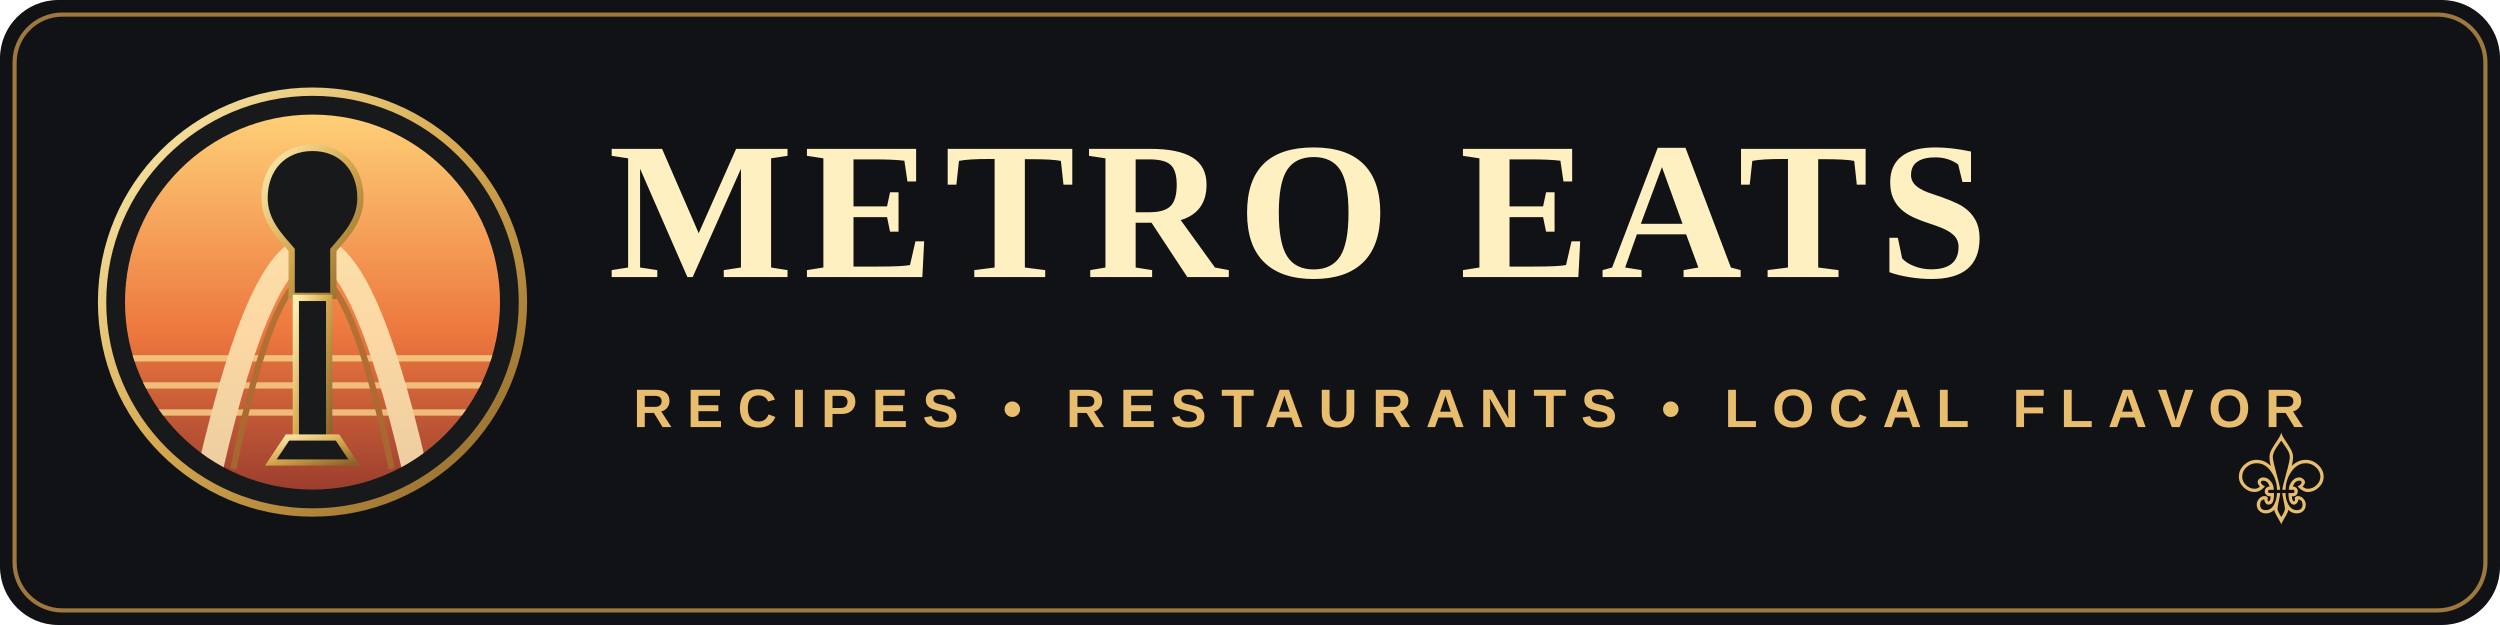
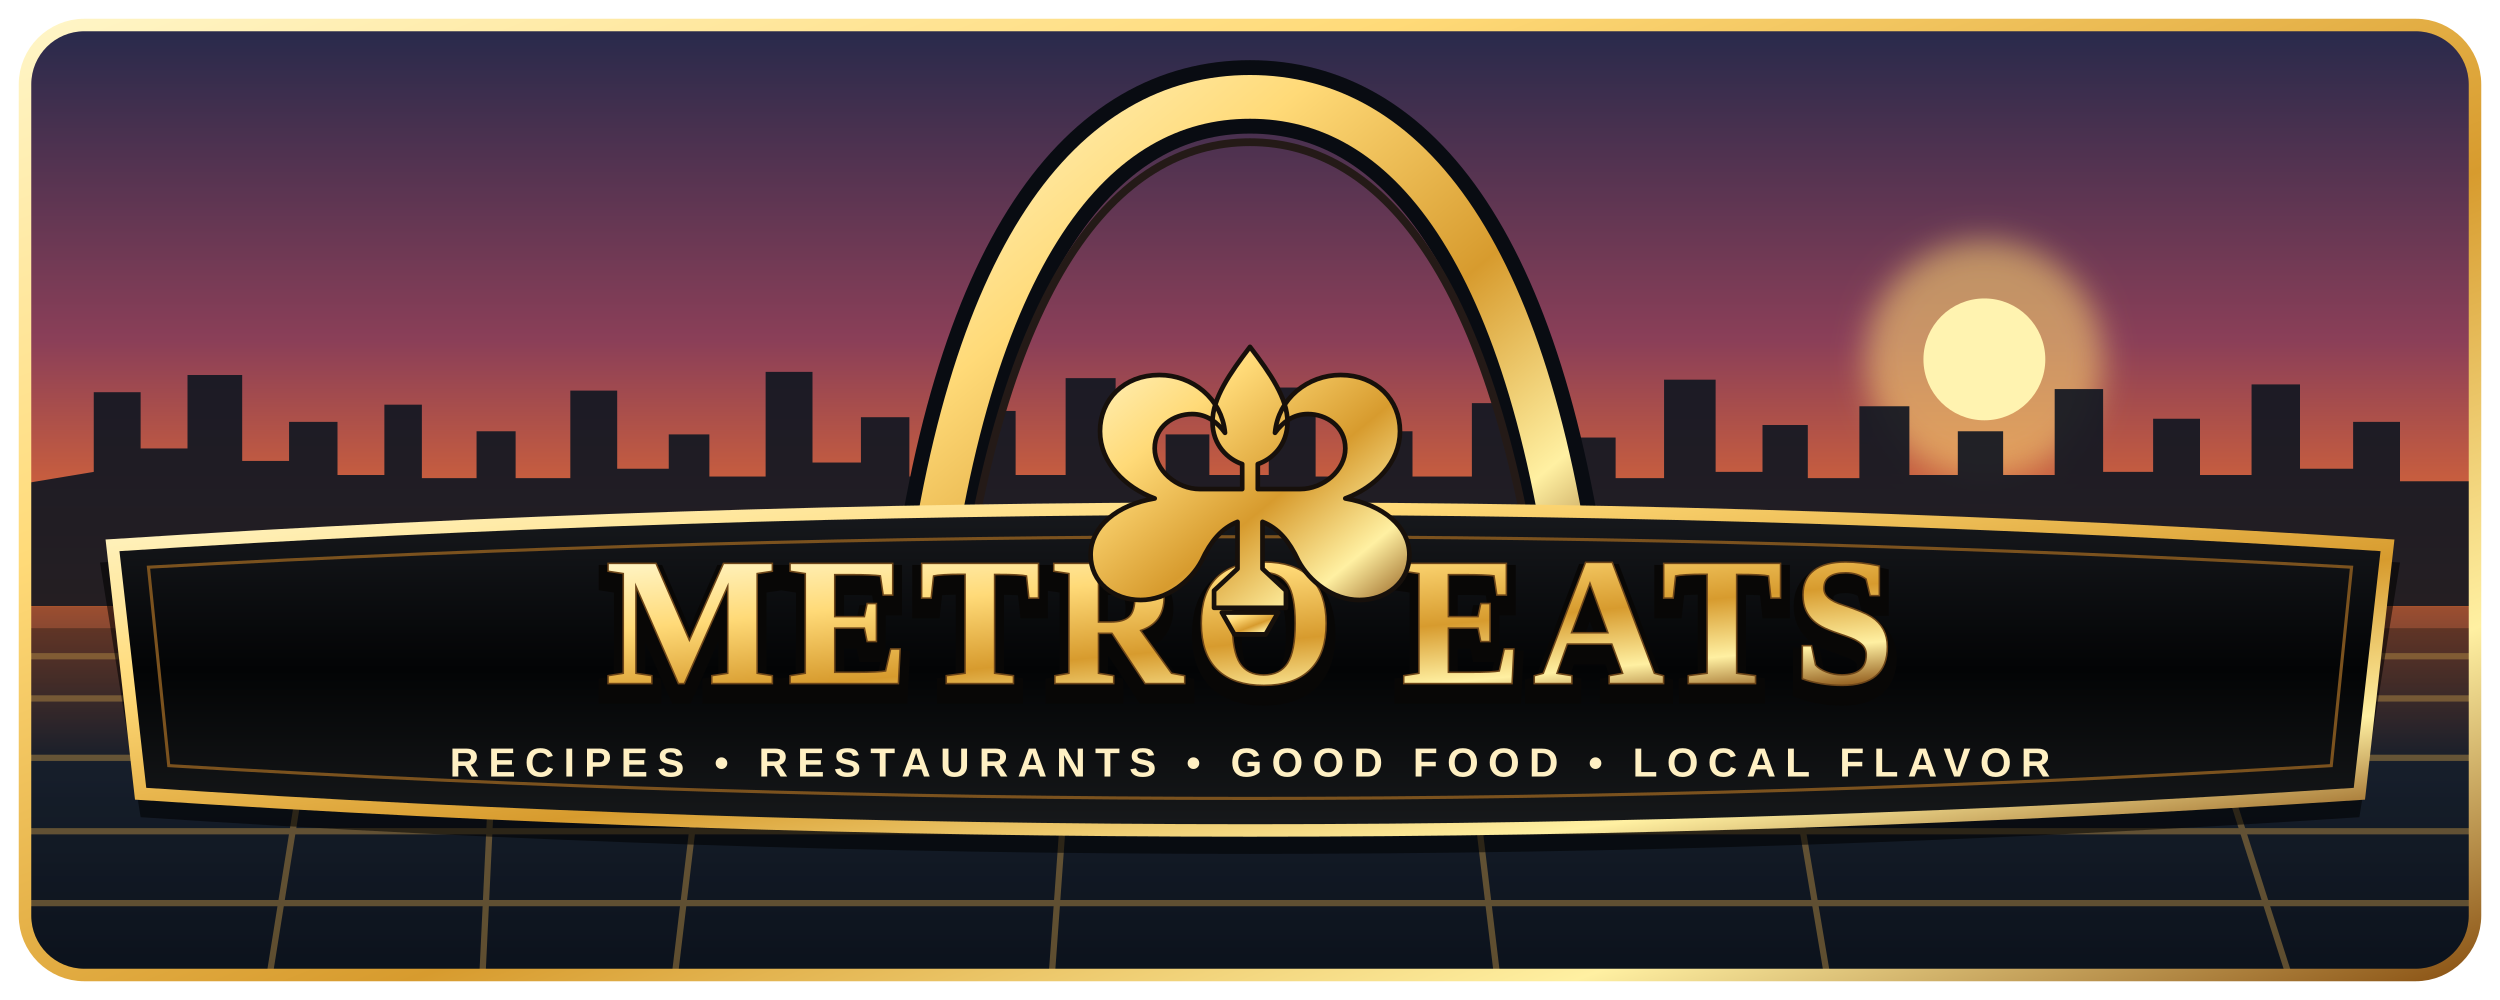
- <svg xmlns="http://www.w3.org/2000/svg" width="1200" height="300" viewBox="0 0 1200 300" role="img" aria-labelledby="title desc">
+ <svg xmlns="http://www.w3.org/2000/svg" width="1600" height="640" viewBox="0 0 1600 640" role="img" aria-labelledby="title desc">
  <defs>
-     <linearGradient id="sun" x1="0" y1="0" x2="0" y2="1">
-       <stop offset="0" stop-color="#ffcf77" />
-       <stop offset=".58" stop-color="#ed783f" />
-       <stop offset="1" stop-color="#9c3e2e" />
+     <linearGradient id="sky" x2="0" y2="1">
+       <stop stop-color="#20284a" />
+       <stop offset=".34" stop-color="#8b3f58" />
+       <stop offset=".61" stop-color="#ff7a27" />
+       <stop offset=".8" stop-color="#ffd35b" />
+       <stop offset="1" stop-color="#b34a26" />
    </linearGradient>
    <linearGradient id="gold" x1="0" y1="0" x2="1" y2="1">
-       <stop offset="0" stop-color="#fff0b4" />
-       <stop offset=".48" stop-color="#d7aa50" />
-       <stop offset="1" stop-color="#8b6328" />
+       <stop stop-color="#fff5c6" />
+       <stop offset=".28" stop-color="#ffda78" />
+       <stop offset=".58" stop-color="#d79b2e" />
+       <stop offset=".82" stop-color="#fff0a2" />
+       <stop offset="1" stop-color="#8c5516" />
    </linearGradient>
-     <clipPath id="sunclip">
-       <circle cx="150" cy="145" r="90" />
+     <linearGradient id="water" x2="0" y2="1">
+       <stop stop-color="#9c4e30" />
+       <stop offset=".4" stop-color="#1e2839" />
+       <stop offset="1" stop-color="#0c1420" />
+     </linearGradient>
+     <linearGradient id="plate" x2="0" y2="1">
+       <stop stop-color="#17191d" />
+       <stop offset=".5" stop-color="#030405" />
+       <stop offset="1" stop-color="#17191b" />
+     </linearGradient>
+     <filter id="glow" x="-50%" y="-50%" width="200%" height="200%">
+       <feGaussianBlur stdDeviation="10" />
+     </filter>
+     <clipPath id="scene">
+       <rect x="16" y="16" width="1568" height="608" rx="38" />
    </clipPath>
  </defs>
-   <rect width="1200" height="300" rx="28" fill="#101216" />
-   <rect x="7" y="7" width="1186" height="286" rx="23" fill="none" stroke="#9e783c" stroke-width="2" />
-   <circle cx="150" cy="145" r="101" fill="#17191b" stroke="url(#gold)" stroke-width="4" />
-   <circle cx="150" cy="145" r="90" fill="url(#sun)" />
-   <g clip-path="url(#sunclip)" fill="none" stroke="#f8d58c" stroke-width="3" opacity=".8">
-     <path d="M48 172H252M55 185H245M67 198H233" />
-     <path d="M101 225Q150 13 199 225" stroke="#fff0bd" stroke-width="12" />
-     <path d="M112 225Q150 39 188 225" stroke="#a66d30" stroke-width="3" />
+   <g clip-path="url(#scene)">
+     <rect width="1600" height="640" fill="url(#sky)" />
+     <circle cx="1270" cy="230" r="76" fill="#ffda73" opacity=".55" filter="url(#glow)" />
+     <circle cx="1270" cy="230" r="39" fill="#fff3b0" />
+     <path d="M0 312 L60 302 60 251 90 251 90 287 120 287 120 240 155 240 155 295 185 295 185 270 216 270 216 304 246 304 246 259 270 259 270 306 305 306 305 276 330 276 330 306 365 306 365 250 395 250 395 300 428 300 428 278 454 278 454 305 490 305 490 238 520 238 520 296 551 296 551 267 582 267 582 305 620 305 620 263 650 263 650 304 682 304 682 242 714 242 714 304 746 304 746 278 774 278 774 304 812 304 812 248 842 248 842 305 875 305 875 276 904 276 904 305 942 305 942 258 972 258 972 306 1007 306 1007 280 1034 280 1034 306 1065 306 1065 243 1098 243 1098 302 1128 302 1128 272 1157 272 1157 306 1190 306 1190 260 1222 260 1222 304 1253 304 1253 276 1282 276 1282 304 1315 304 1315 249 1346 249 1346 302 1378 302 1378 268 1408 268 1408 304 1441 304 1441 246 1472 246 1472 300 1506 300 1506 270 1536 270 1536 308 1600 308 1600 388 0 388Z" fill="#111722" opacity=".92" />
+     <path d="M0 388H1600V640H0Z" fill="url(#water)" />
+     <g opacity=".5" stroke="#ffc45b" stroke-width="4">
+       <path d="M0 420H1600M0 447H1600M0 485H1600M0 532H1600M0 578H1600" />
+       <path d="M210 390l-40 250M320 390l-12 250M460 390l-30 250M690 390l-18 250M930 390l30 250M1130 390l42 250M1390 390l80 250" />
+     </g>
+     <path d="M590 410 C618 158 701 62 800 62 C899 62 982 158 1010 410" fill="none" stroke="#090c12" stroke-width="47" stroke-linecap="round" />
+     <path d="M590 410 C618 158 701 62 800 62 C899 62 982 158 1010 410" fill="none" stroke="url(#gold)" stroke-width="28" stroke-linecap="round" />
+     <path d="M612 411 C640 181 714 91 800 91 C886 91 960 181 988 411" fill="none" stroke="#241a17" stroke-width="5" />
+     <path d="M0 402H1600V640H0Z" fill="#06090e" opacity=".32" />
+     <path d="M64 360 Q800 314 1536 360 L1510 523 Q800 570 90 523Z" fill="#000" opacity=".55" />
+     <path d="M72 349 Q800 302 1528 349 L1510 508 Q800 555 90 508Z" fill="url(#plate)" stroke="url(#gold)" stroke-width="8" />
+     <path d="M95 363 Q800 324 1505 363 L1492 490 Q800 532 108 490Z" fill="none" stroke="#7b521e" stroke-width="2" />
+     <text x="800" y="444" text-anchor="middle" font-family="Georgia, 'Times New Roman', serif" font-size="116" font-weight="bold" letter-spacing="7" fill="#080706" stroke="#080706" stroke-width="13" paint-order="stroke">METRO EATS</text>
+     <text x="800" y="437" text-anchor="middle" font-family="Georgia, 'Times New Roman', serif" font-size="116" font-weight="bold" letter-spacing="7" fill="url(#gold)" stroke="#6e4619" stroke-width="2" paint-order="stroke">METRO EATS</text>
+     <path d="M258 463H1342" stroke="url(#gold)" stroke-width="3" />
+     <text x="800" y="497" text-anchor="middle" font-family="Arial, Helvetica, sans-serif" font-size="26" font-weight="bold" letter-spacing="6" fill="#fff0c3">RECIPES  •  RESTAURANTS  •  GOOD FOOD  •  LOCAL FLAVOR</text>
+     <g transform="translate(800 330)" fill="url(#gold)" stroke="#17100b" stroke-width="3" stroke-linejoin="round">
+       <path d="M0 -108 C-13 -91 -24 -75 -24 -60 C-24 -45 -14 -36 -5 -33 L-5 -17 L-32 -17 C-47 -17 -61 -29 -61 -43 C-61 -57 -49 -65 -37 -65 C-28 -65 -21 -60 -16 -53 C-18 -75 -37 -90 -58 -90 C-81 -90 -96 -74 -96 -54 C-96 -34 -80 -18 -61 -11 C-85 -7 -102 7 -102 25 C-102 43 -87 54 -70 54 C-53 54 -38 42 -31 29 C-25 16 -18 8 -8 4 L-8 34 L-23 48 L-23 59 L23 59 L23 48 L8 34 L8 4 C18 8 25 16 31 29 C38 42 53 54 70 54 C87 54 102 43 102 25 C102 7 85 -7 61 -11 C80 -18 96 -34 96 -54 C96 -74 81 -90 58 -90 C37 -90 18 -75 16 -53 C21 -60 28 -65 37 -65 C49 -65 61 -57 61 -43 C61 -29 47 -17 32 -17 L5 -17 L5 -33 C14 -36 24 -45 24 -60 C24 -75 13 -91 0 -108Z" />
+       <path d="M-18 62H18L10 76H-10Z" />
+     </g>
  </g>
-   <path d="M150 71 C136 71 127 81 127 95 C127 106 134 113 140 120 L140 142 L160 142 L160 120 C166 113 173 106 173 95 C173 81 164 71 150 71Z" fill="#17191b" stroke="url(#gold)" stroke-width="3" />
-   <path d="M142 143H158V211H142Z" fill="#17191b" stroke="url(#gold)" stroke-width="3" />
-   <path d="M138 210H162L170 222H130Z" fill="#17191b" stroke="url(#gold)" stroke-width="3" />
-   <text x="292" y="133" fill="#fff0c2" font-family="Georgia, 'Times New Roman', serif" font-size="94" font-weight="700" letter-spacing="5">METRO EATS</text>
-   <path d="M300 158H1090" stroke="url(#gold)" stroke-width="3" />
-   <text x="304" y="205" fill="#e8bd6d" font-family="Arial, Helvetica, sans-serif" font-size="26" font-weight="700" letter-spacing="7">RECIPES • RESTAURANTS • LOCAL FLAVOR</text>
-   <text x="1095" y="244" fill="#e8bd6d" font-family="Georgia, serif" font-size="54" text-anchor="middle">⚜</text>
+   <rect x="16" y="16" width="1568" height="608" rx="38" fill="none" stroke="url(#gold)" stroke-width="8" />
</svg>
